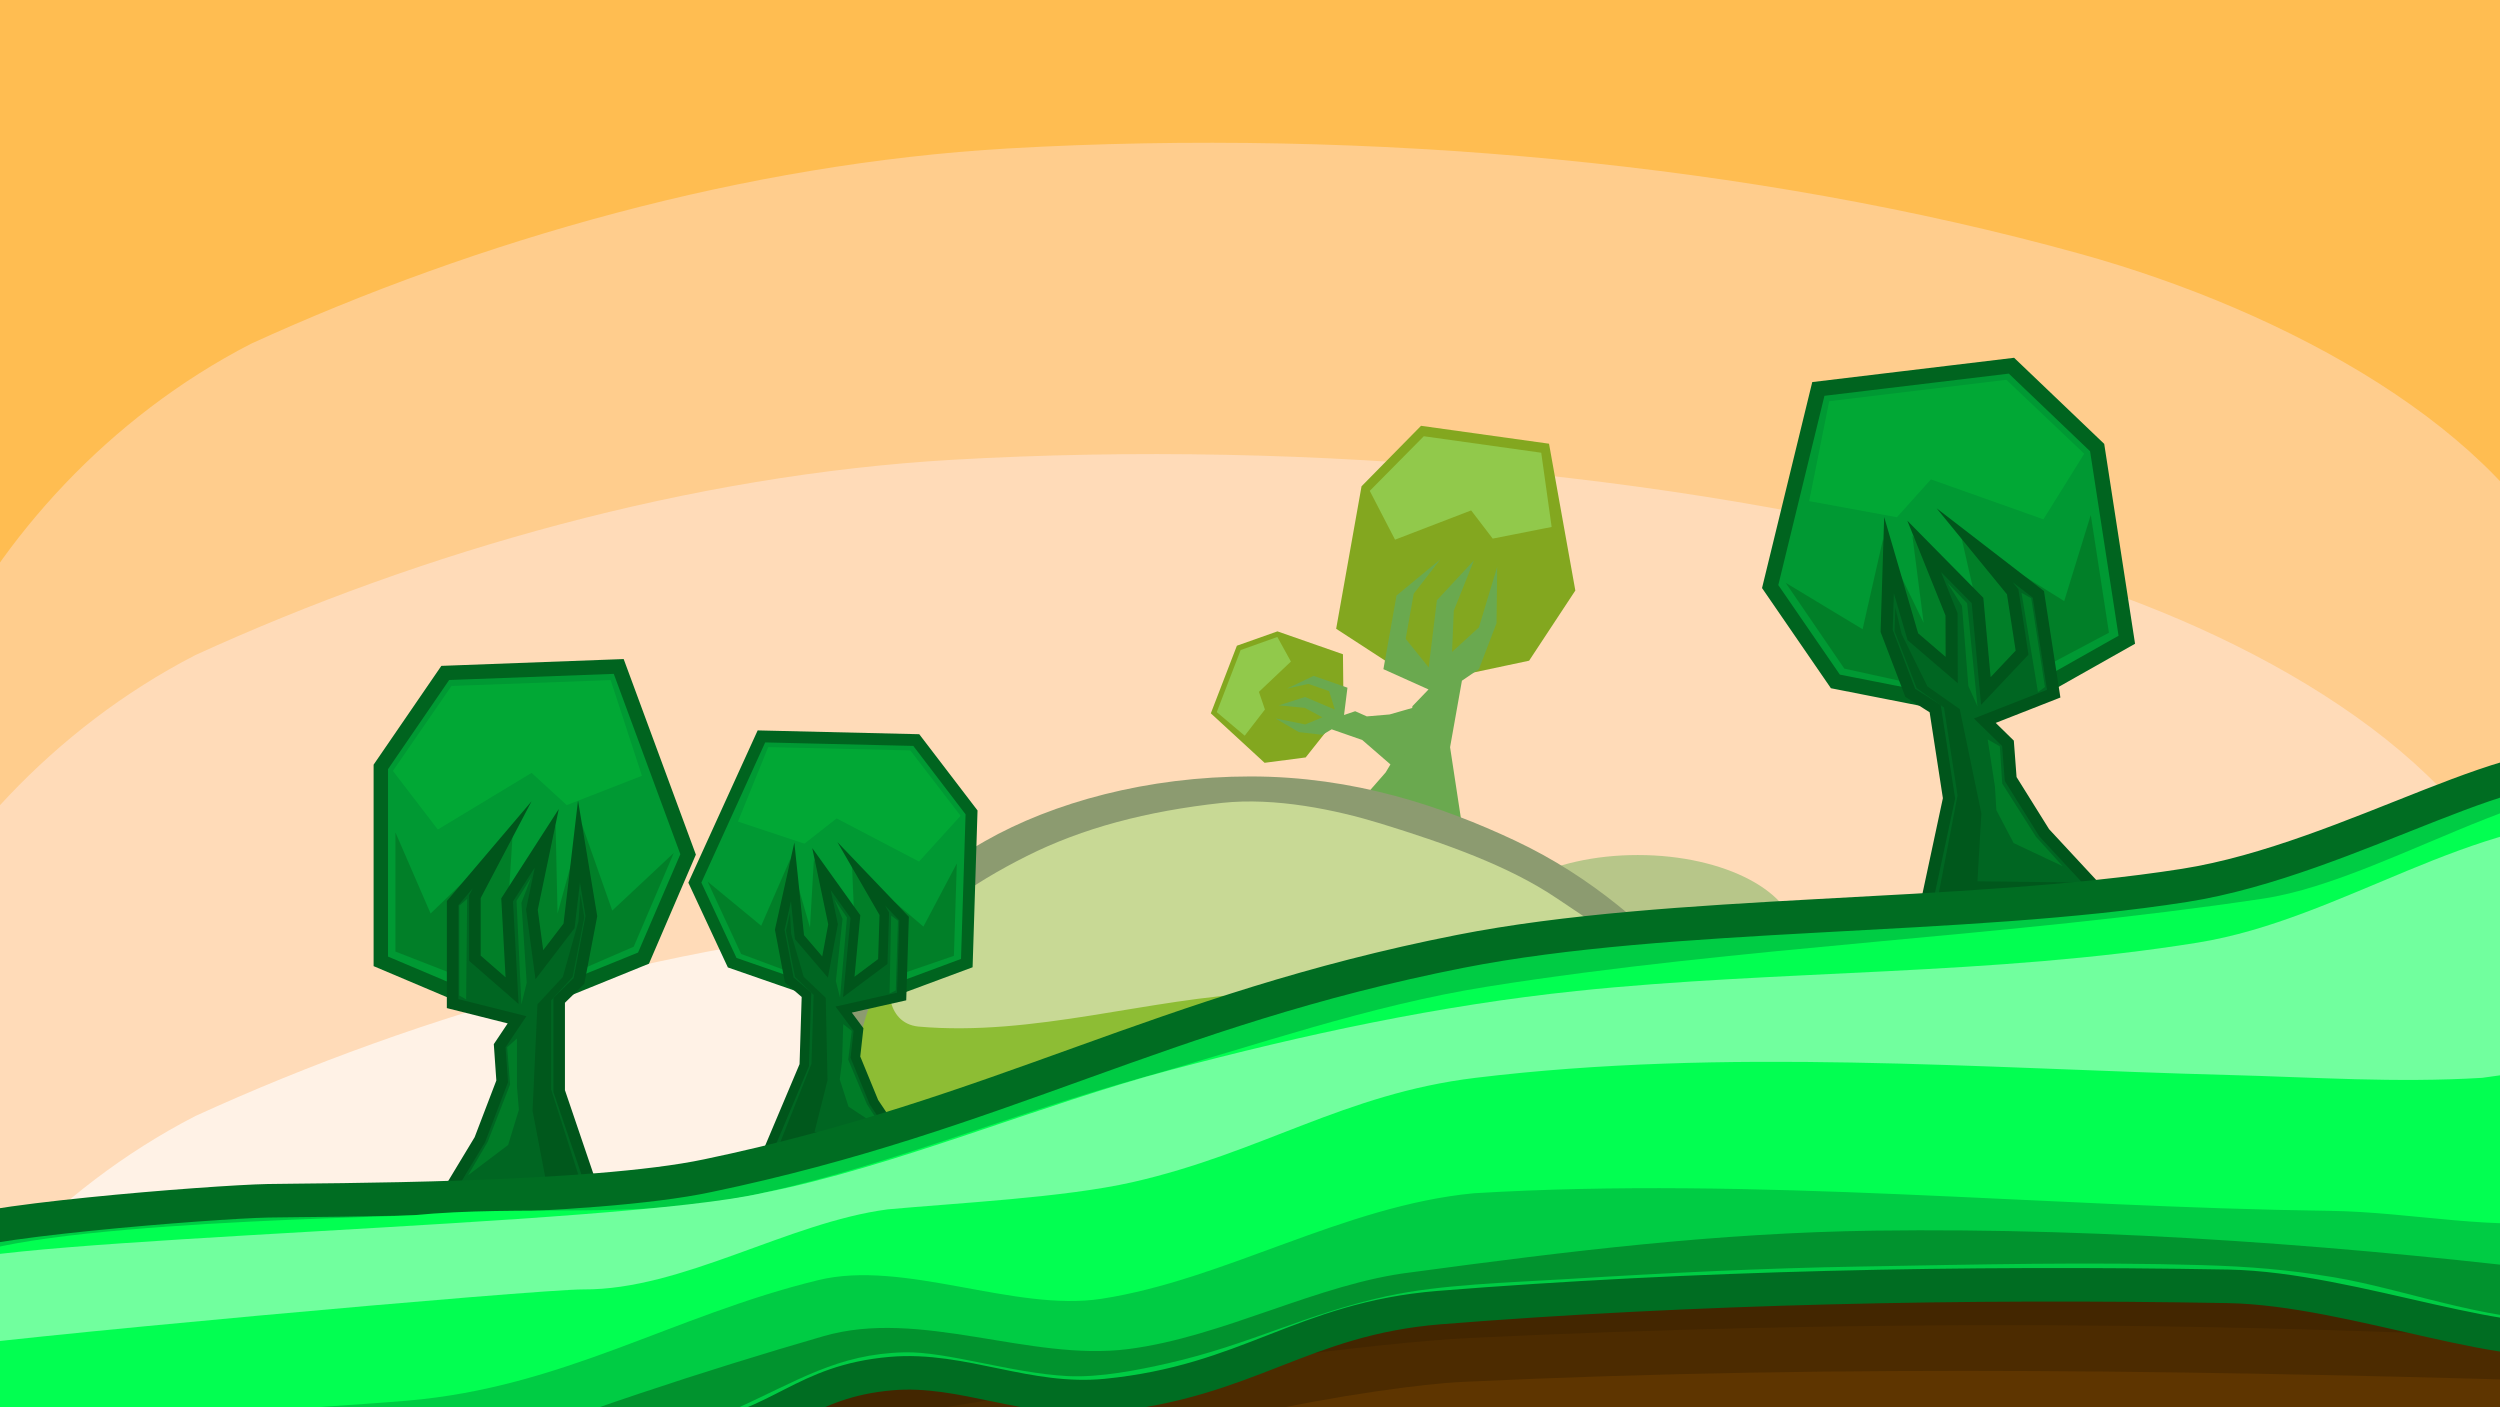
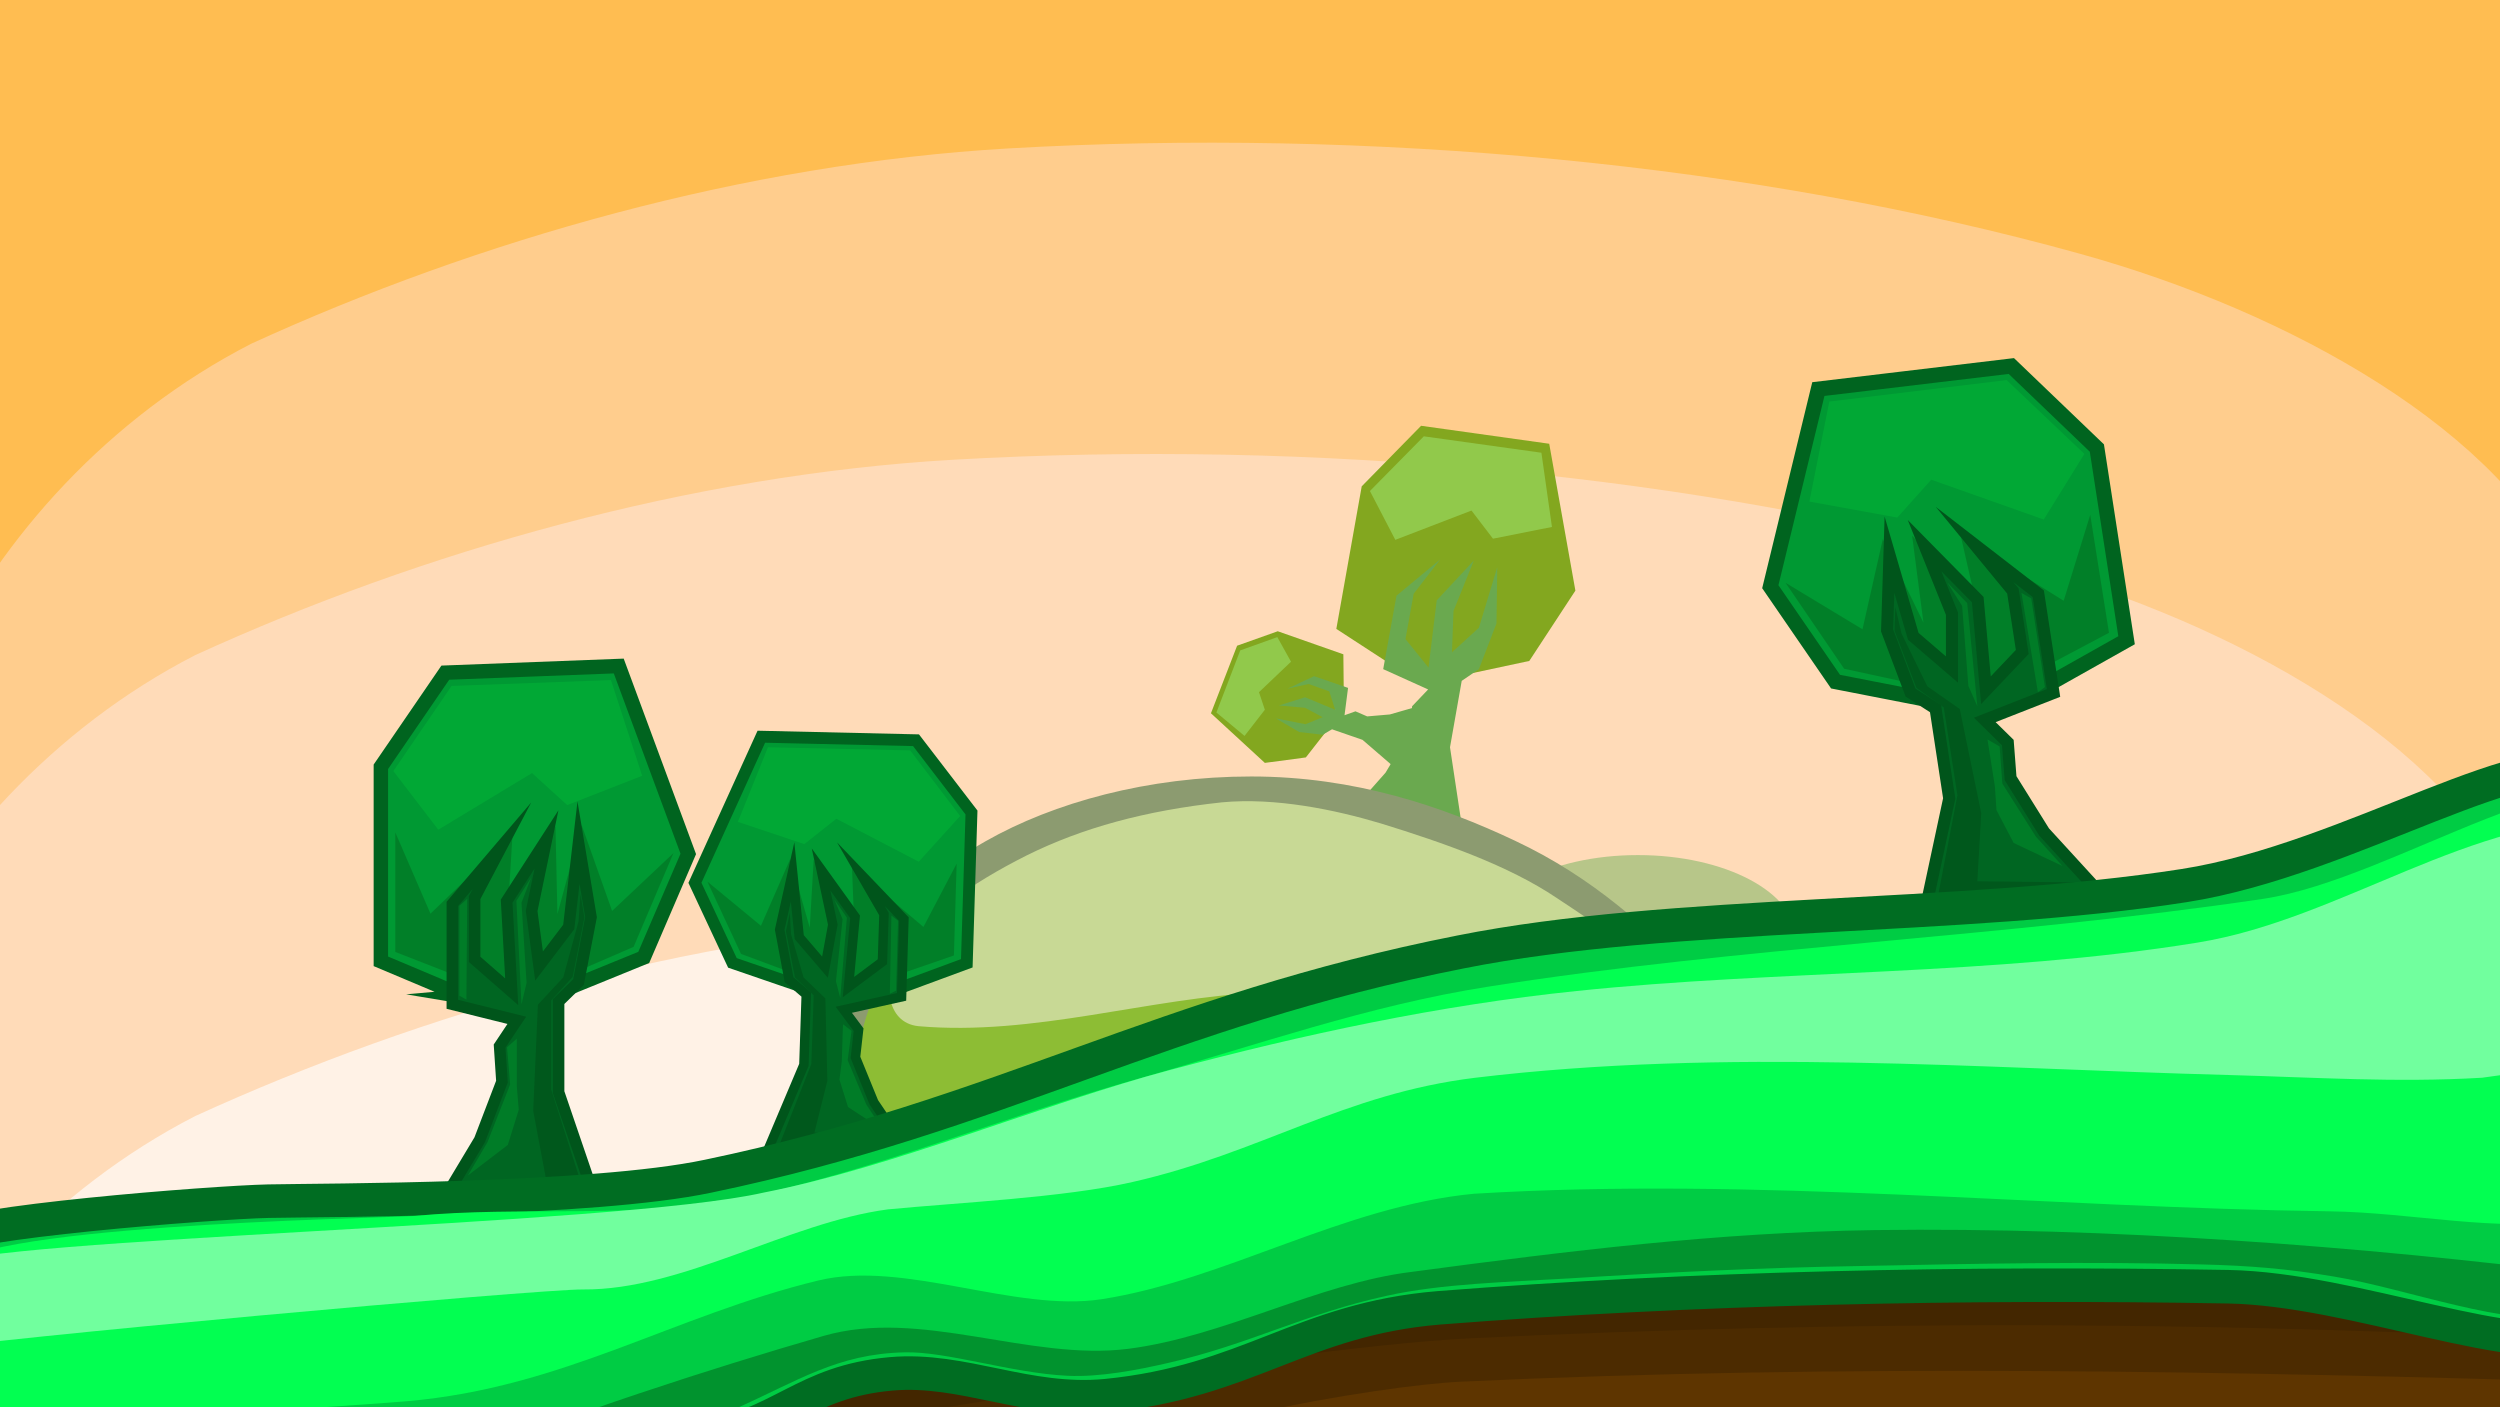
- <svg xmlns="http://www.w3.org/2000/svg" xmlns:xlink="http://www.w3.org/1999/xlink" version="1.0" id="图层_1" x="0px" y="0px" width="640px" height="360px" viewBox="0 0 640 360" style="enable-background:new 0 0 640 360;" xml:space="preserve">
-   <g id="_x31_-4" transform="translate(0,14.32848)">
-     <defs>
-       <path id="cover_00000016074861362188510250000004292749192347336116_" d="M1320-24.328H660v380h660V-24.328z" />
-     </defs>
-     <clipPath id="cover_00000013180091066056620930000002234047192838667186_">
-       <use xlink:href="#cover_00000016074861362188510250000004292749192347336116_" style="overflow:visible;" />
-     </clipPath>
-     <g id="sky_00000137116558072691866340000009789592895288734622_" style="clip-path:url(#cover_00000013180091066056620930000002234047192838667186_);">
-       <linearGradient id="ID0.23489762470126152_00000108288347755822484950000015463465331789556151_" gradientUnits="userSpaceOnUse" x1="555.776" y1="232.093" x2="1411.538" y2="232.093">
-         <stop offset="0" style="stop-color:#072492" />
-         <stop offset="1" style="stop-color:#8F030B" />
-       </linearGradient>
-       <path id="ID0.23489762470126152_00000080914352361537348980000001000967231205140647_" style="fill:url(#ID0.23489762470126152_00000108288347755822484950000015463465331789556151_);" d="    M928.14,23.671c-67.125,3.881-135.717,23.407-193.88,50c-36.758,18.95-64.027,49.882-79.19,81    c-39.659,82.332-145.515,199.785-76.46,256c74.36,58.831,259.708-22.296,367.279-17    c142.591,8.129,333.206,87.172,430.085,24c88.072-58.392-10.598-196.578-47.787-282    c-16.906-39.691-72.339-70.22-125.612-85C1118.768,27.417,1020.089,18.42,928.14,23.671z" />
-       <linearGradient id="ID0.23489762470126152_00000020370902080139158220000004286924083658373261_" gradientUnits="userSpaceOnUse" x1="541.538" y1="311.793" x2="1397.3" y2="311.793">
-         <stop offset="0" style="stop-color:#172EB6" />
-         <stop offset="1" style="stop-color:#C50207" />
-       </linearGradient>
-       <path id="ID0.23489762470126152_00000020367141351700709660000003761844652415555475_" style="fill:url(#ID0.23489762470126152_00000020370902080139158220000004286924083658373261_);" d="    M913.902,103.371c-67.125,3.881-135.717,23.407-193.88,50c-36.758,18.95-64.027,49.882-79.19,81    c-39.659,82.332-145.515,199.785-76.46,256c74.36,58.831,259.708-22.296,367.279-17    c142.592,8.129,333.206,87.172,430.085,24c88.072-58.392-10.598-196.578-47.787-282    c-16.906-39.691-72.339-70.22-125.612-85C1104.531,107.117,1005.851,98.12,913.902,103.371z" />
-       <linearGradient id="ID0.23489762470126152_00000008137034468279125660000005369704730958593691_" gradientUnits="userSpaceOnUse" x1="541.538" y1="429.793" x2="1397.3" y2="429.793">
-         <stop offset="0" style="stop-color:#0E3CF2" />
-         <stop offset="1" style="stop-color:#E4071B" />
-       </linearGradient>
-       <path id="ID0.23489762470126152_00000111911772590509511870000010102363518660023966_" style="fill:url(#ID0.23489762470126152_00000008137034468279125660000005369704730958593691_);" d="    M913.902,221.371c-67.125,3.881-135.717,23.407-193.88,50c-36.758,18.95-64.027,49.882-79.19,81    c-39.659,82.332-145.515,199.785-76.46,256c74.36,58.831,259.708-22.296,367.279-17    c142.592,8.129,333.206,87.172,430.085,24c88.072-58.392-10.598-196.578-47.787-282    c-16.906-39.691-72.339-70.22-125.612-85C1104.531,225.117,1005.851,216.12,913.902,221.371z" />
-     </g>
-     <path style="clip-path:url(#cover_00000013180091066056620930000002234047192838667186_);fill:#365401;" d="M780.957,275.097   c0,0-72.17-71.83-122.213-68.766C608.702,209.395,655,273.735,655,273.735L780.957,275.097z" />
-     <g style="clip-path:url(#cover_00000013180091066056620930000002234047192838667186_);">
-       <path style="fill:#426D01;" d="M737.468,250.076c0,13.815-49.701,13.957-109.153,13.957S600.558,211.578,660,210.501    C686.428,210.022,737.468,236.261,737.468,250.076z" />
-       <path style="fill:#497901;" d="M725.468,241.14c0,10.243-61.343,9.779-98.999,9.779c-37.657,0-16.783-39.384,20.873-39.384    C684.999,211.534,725.468,230.896,725.468,241.14z" />
-     </g>
-     <linearGradient id="SVGID_1_" gradientUnits="userSpaceOnUse" x1="701.085" y1="204.744" x2="701.085" y2="296.336">
-       <stop offset="0" style="stop-color:#1D2717" />
-       <stop offset="1" style="stop-color:#1F2212" />
-     </linearGradient>
-     <path style="clip-path:url(#cover_00000013180091066056620930000002234047192838667186_);fill:none;stroke:url(#SVGID_1_);stroke-width:5.302;stroke-linecap:round;stroke-miterlimit:10;" d="   M781.128,273.906c0,0-67.953-64.166-111.128-67.489c-42.785-3.293-48.958,1.532-48.958,1.532" />
-   </g>
+ <svg xmlns="http://www.w3.org/2000/svg" xmlns:xlink="http://www.w3.org/1999/xlink" version="1.1" id="图层_1" x="0px" y="0px" width="640px" height="360px" viewBox="0 0 640 360" style="enable-background:new 0 0 640 360;" xml:space="preserve">
  <g id="_x31_-3">
    <defs>
      <path id="cover_00000122702240475028828740000002972184911436584112_" d="M650-10H-10v380h660V-10z" />
    </defs>
-     <clipPath id="cover_00000133498035066618960930000007125087159154524310_">
+     <clipPath id="cover_00000005981076795193613430000007797476407886656157_">
      <use xlink:href="#cover_00000122702240475028828740000002972184911436584112_" style="overflow:visible;" />
    </clipPath>
-     <g id="sky_00000059304165414688563940000014151515890512161674_" style="clip-path:url(#cover_00000133498035066618960930000007125087159154524310_);">
+     <g id="sky_00000059304165414688563940000014151515890512161674_" style="clip-path:url(#cover_00000005981076795193613430000007797476407886656157_);">
      <path id="ID0.20329980552196503_00000119831649233518435780000000254157315656407174_" style="fill:#FFBD51;" d="M650-10H-10v380h660V-10    z" />
-       <path id="ID0.23489762470126152_00000012445773956398616830000000463787774825258679_" style="fill:#FFCD8D;" d="M258.14,37.999    c-67.125,3.881-135.717,23.407-193.88,50c-36.758,18.95-64.027,49.882-79.19,81    c-39.659,82.332-145.515,199.785-76.46,256c74.36,58.831,259.708-22.296,367.279-17    c142.591,8.129,333.206,87.172,430.085,24c88.072-58.392-10.598-196.578-47.787-282    c-16.906-39.691-72.339-70.22-125.612-85C448.768,41.745,350.089,32.748,258.14,37.999z" />
-       <path id="ID0.23489762470126152_00000164497022948106706750000002527250961008010925_" style="fill:#FFDBB8;" d="M243.902,117.7    c-67.125,3.881-135.717,23.407-193.88,50c-36.758,18.95-64.027,49.882-79.19,81    c-39.659,82.332-145.515,199.785-76.46,256c74.36,58.831,259.708-22.296,367.279-17    c142.591,8.129,333.206,87.172,430.085,24c88.072-58.392-10.598-196.578-47.787-282    c-16.906-39.691-72.339-70.22-125.612-85C434.531,121.445,335.851,112.448,243.902,117.7z" />
-       <path id="ID0.23489762470126152_00000134964575904376673290000006723129654588915387_" style="fill:#FFF2E6;" d="M243.902,235.7    c-67.125,3.881-135.717,23.407-193.88,50c-36.758,18.95-64.027,49.882-79.19,81    c-39.659,82.332-145.515,199.785-76.46,256c74.36,58.831,259.708-22.296,367.279-17    c142.591,8.129,333.206,87.172,430.085,24c88.072-58.392-10.598-196.578-47.787-282    c-16.906-39.691-72.339-70.22-125.612-85C434.531,239.446,335.851,230.448,243.902,235.7z" />
+       <path id="ID0.23489762470126152_00000012445773956398616830000000463787774825258679_" style="fill:#FFCD8D;" d="M258.1,38    C191,41.9,122.4,61.4,64.3,88c-36.8,18.9-64,49.9-79.2,81c-39.7,82.3-145.5,199.8-76.5,256c74.4,58.8,259.7-22.3,367.3-17    c142.6,8.1,333.2,87.2,430.1,24c88.1-58.4-10.6-196.6-47.8-282c-16.9-39.7-72.3-70.2-125.6-85C448.8,41.7,350.1,32.7,258.1,38z" />
+       <path id="ID0.23489762470126152_00000164497022948106706750000002527250961008010925_" style="fill:#FFDBB8;" d="M243.9,117.7    c-67.1,3.9-135.7,23.4-193.9,50c-36.8,18.9-64,49.9-79.2,81c-39.7,82.3-145.5,199.8-76.5,256c74.4,58.8,259.7-22.3,367.3-17    c142.6,8.1,333.2,87.2,430.1,24c88.1-58.4-10.6-196.6-47.8-282c-16.9-39.7-72.3-70.2-125.6-85    C434.5,121.4,335.9,112.4,243.9,117.7z" />
+       <path id="ID0.23489762470126152_00000134964575904376673290000006723129654588915387_" style="fill:#FFF2E6;" d="M243.9,235.7    c-67.1,3.9-135.7,23.4-193.9,50c-36.8,18.9-64,49.9-79.2,81c-39.7,82.3-145.5,199.8-76.5,256c74.4,58.8,259.7-22.3,367.3-17    c142.6,8.1,333.2,87.2,430.1,24c88.1-58.4-10.6-196.6-47.8-282c-16.9-39.7-72.3-70.2-125.6-85    C434.5,239.4,335.9,230.4,243.9,235.7z" />
    </g>
-     <path style="clip-path:url(#cover_00000133498035066618960930000007125087159154524310_);fill:#B7C689;" d="M459.77,240.386   c0,11.874-18.133,21.5-40.5,21.5s-40.5-9.626-40.5-21.5s18.133-21.5,40.5-21.5S459.77,228.512,459.77,240.386   L459.77,240.386z" />
-     <g style="clip-path:url(#cover_00000133498035066618960930000007125087159154524310_);">
-       <path style="fill:#83A71F;" d="M356.674,170.472l-14.617-9.504l6.498-36.482l15.23-15.48l32.764,4.582l6.737,37.585    l-11.835,17.966l-14.459,3.07l-20.783-1.82L356.674,170.472z" />
-       <path style="fill:#6AA94F;" d="M354.719,197.755l6.134-10.199l0.726-6.771l4.121-4.285l-11.548-5.194l3.357-18.849    l11.249-9.288l-6.848,8.818l-2.058,11.553l5.891,7.323l2.103-17.191l9.497-10.227l-5.173,12.88l-0.446,10.585    l6.879-6.303l4.676-15.478l-0.166,14.399l-4.491,11.747l-4.37,2.986l-3.033,17.025l3.54,23.214l-29.076-6.434    L354.719,197.755z" />
-       <path style="fill:#91C94B;" d="M364.493,111.678l30.062,4.221l2.665,19l-15.088,2.984l-5.519-7.221l-19.483,7.494    l-6.47-12.495L364.493,111.678z" />
+     <path style="clip-path:url(#cover_00000005981076795193613430000007797476407886656157_);fill:#B7C689;" d="M459.8,240.4   c0,11.9-18.1,21.5-40.5,21.5s-40.5-9.6-40.5-21.5s18.1-21.5,40.5-21.5S459.8,228.5,459.8,240.4L459.8,240.4z" />
+     <g style="clip-path:url(#cover_00000005981076795193613430000007797476407886656157_);">
+       <path style="fill:#83A71F;" d="M356.7,170.5l-14.6-9.5l6.5-36.5l15.2-15.5l32.8,4.6l6.7,37.6l-11.8,18l-14.5,3.1l-20.8-1.8L356.7,170.5z" />
+       <path style="fill:#6AA94F;" d="M354.7,197.8l6.1-10.2l0.7-6.8l4.1-4.3l-11.5-5.2l3.4-18.8l11.2-9.3l-6.8,8.8l-2.1,11.6l5.9,7.3l2.1-17.2    l9.5-10.2l-5.2,12.9l-0.4,10.6l6.9-6.3l4.7-15.5l-0.2,14.4l-4.5,11.7l-4.4,3l-3,17l3.5,23.2l-29.1-6.4L354.7,197.8z" />
+       <path style="fill:#91C94B;" d="M364.5,111.7l30.1,4.2l2.7,19l-15.1,3l-5.5-7.2l-19.5,7.5l-6.5-12.5L364.5,111.7z" />
    </g>
-     <g style="clip-path:url(#cover_00000133498035066618960930000007125087159154524310_);">
-       <path style="fill:#83A71F;" d="M343.988,176.817l-4.683,10.711l-5.05,6.374l-10.518,1.377l-13.767-12.667l6.675-17.312    l10.378-3.671l16.773,5.859l0.104,9.578L343.988,176.817z" />
-       <path style="fill:#6AA94F;" d="M362.35,181.005c0,0-0.482,5.836-1.322,8.546c-0.807,2.603-3.623,7.405-3.623,7.405    l-8.666-7.517l-7.827-2.734l-2.376,1.415l-6.028-0.703l-5.993-3.497l7.618,1.539l4.403-1.829l-4.49-2.41    l-6.674-0.648l6.709-2.146l7.652,3.235l-1.485-4.728l-5.311-1.855l-5.434,1.189l6.779-3.244l8.666,3.027    l-0.874,6.991l2.848-0.969l2.988,1.324l5.818-0.493L362.35,181.005z" />
-       <path style="fill:#91C94B;" d="M327.003,163.061l3.47,6.299l-8.191,7.755l1.54,4.519l-5.178,6.706l-7.154-6.038    l6.117-15.888L327.003,163.061z" />
+     <g style="clip-path:url(#cover_00000005981076795193613430000007797476407886656157_);">
+       <path style="fill:#83A71F;" d="M344,176.8l-4.7,10.7l-5,6.4l-10.5,1.4L310,182.6l6.7-17.3l10.4-3.7l16.8,5.9l0.1,9.6L344,176.8z" />
+       <path style="fill:#6AA94F;" d="M362.4,181c0,0-0.5,5.8-1.3,8.5c-0.8,2.6-3.6,7.4-3.6,7.4l-8.7-7.5l-7.8-2.7l-2.4,1.4l-6-0.7l-6-3.5    l7.6,1.5l4.4-1.8l-4.5-2.4l-6.7-0.6l6.7-2.1l7.7,3.2l-1.5-4.7l-5.3-1.9l-5.4,1.2l6.8-3.2l8.7,3l-0.9,7l2.8-1l3,1.3l5.8-0.5    L362.4,181z" />
+       <path style="fill:#91C94B;" d="M327,163.1l3.5,6.3l-8.2,7.8l1.5,4.5l-5.2,6.7l-7.2-6l6.1-15.9L327,163.1z" />
    </g>
-     <g style="clip-path:url(#cover_00000133498035066618960930000007125087159154524310_);">
-       <path style="fill:#00CC44;stroke:#8C9B70;stroke-width:8.843;stroke-linecap:round;stroke-miterlimit:10;" d="M385.885,219.155c19.617,9.21,33.195,22.028,45.503,34.468    c11.988,13.171,45.723,31.645,26.752,41.69c-33.892,17.877-91.664,15.163-138.013,16.81    c-30.009,1.109-71.807,6.039-96.67-5.379c-18.673-11.348-7.535-32.332-3.648-47.069    c3.914-14.74,16.249-30.113,34.559-40.52c16.727-9.514,40.094-15.963,65.759-15.963    S367.653,210.59,385.885,219.155z" />
-       <path style="fill:#8DBD34;" d="M417.295,246.407c8.762,3.514,13.234,10.283,18.584,15.954    c4.543,4.862,20.02,12.756,10.961,15.466c-36.65,10.939-78.61,13.041-118.371,16.522    c-34.158,2.991-68.971,5.159-103.315,3.572c-8.618-0.399-10.267-3.104-9.323-7.348    c3.616-18.446,3.369-39.879,21.545-53.463c18.748-13.98,50.228-24.229,78.494-22.814    C353.386,216.174,385.479,233.539,417.295,246.407L417.295,246.407z" />
-       <path style="fill:#C8D995;" d="M353.486,210.836c16.22,5.009,32.71,10.792,44.911,19.038    c9.158,6.23,32.153,20.208,21.106,24.338c-26.71,8.036-64.537-1.408-96.642,0    c-28.726,1.27-58.176,11.215-87.756,8.59c-8.512-0.881-8.767-11.723-5.554-17.18    c6.251-10.59,19.175-19.368,33.325-26.485c14.262-7.139,30.501-11.463,49.987-13.6    C326.471,204.085,341.787,207.253,353.486,210.836L353.486,210.836z" />
+     <g style="clip-path:url(#cover_00000005981076795193613430000007797476407886656157_);">
+       <path style="fill:#00CC44;stroke:#8C9B70;stroke-width:8.843;stroke-linecap:round;stroke-miterlimit:10;" d="M385.9,219.2c19.6,9.2,33.2,22,45.5,34.5c12,13.2,45.7,31.6,26.8,41.7c-33.9,17.9-91.7,15.2-138,16.8    c-30,1.1-71.8,6-96.7-5.4c-18.7-11.3-7.5-32.3-3.6-47.1c3.9-14.7,16.2-30.1,34.6-40.5c16.7-9.5,40.1-16,65.8-16    S367.7,210.6,385.9,219.2z" />
+       <path style="fill:#8DBD34;" d="M417.3,246.4c8.8,3.5,13.2,10.3,18.6,16c4.5,4.9,20,12.8,11,15.5c-36.7,10.9-78.6,13-118.4,16.5    c-34.2,3-69,5.2-103.3,3.6c-8.6-0.4-10.3-3.1-9.3-7.3c3.6-18.4,3.4-39.9,21.5-53.5c18.7-14,50.2-24.2,78.5-22.8    C353.4,216.2,385.5,233.5,417.3,246.4L417.3,246.4z" />
+       <path style="fill:#C8D995;" d="M353.5,210.8c16.2,5,32.7,10.8,44.9,19c9.2,6.2,32.2,20.2,21.1,24.3c-26.7,8-64.5-1.4-96.6,0    c-28.7,1.3-58.2,11.2-87.8,8.6c-8.5-0.9-8.8-11.7-5.6-17.2c6.3-10.6,19.2-19.4,33.3-26.5c14.3-7.1,30.5-11.5,50-13.6    C326.5,204.1,341.8,207.3,353.5,210.8L353.5,210.8z" />
    </g>
-     <g style="clip-path:url(#cover_00000133498035066618960930000007125087159154524310_);">
-       <path style="fill:#009933;stroke:#00641F;stroke-width:1.112;stroke-linecap:round;stroke-miterlimit:10;" d="M503.18,274.905l-6.956-2.626v-14.325l5.319-6.924l14.321-0.477l5.729,13.848l-3.683,7.64    l-5.933,2.149l-9.002,0.716H503.18z" />
-       <path style="fill:#017F28;" d="M497.458,262.843l2.902,5.971l6.772-5.828l-0.403,5.684l3.95-6.331l0.161,6.475l2.015-6.547    l2.499,6.331l5.079-4.245l-3.305,6.907l-6.691,2.59l-6.772-0.072l-6.208-2.158L497.458,262.843z" />
-       <path style="fill:#006622;stroke:#00551B;stroke-width:0.889;stroke-linecap:round;stroke-miterlimit:10;" d="M504.448,285.443l1.841-4.298l-0.205-2.626l1.432-1.91l-5.319-1.194v-7.401l4.092-4.298    l-2.251,3.82v4.536l3.069,2.388l-0.409-6.685l3.273-4.536l-1.228,5.253l0.614,4.059l2.455-2.865l0.818-6.207    l1.023,5.491l-1.023,4.775l-1.637,1.433v6.685l3.273,8.595l-12.889-0.477L504.448,285.443z" />
-       <path style="fill:#00581C;" d="M512.567,269.39l0.161-2.014l0.323,1.727l-0.967,4.389l-1.774,1.727v6.547l2.902,8.13    l-10.723-0.432l7.337-1.223l-1.048-4.892l0.403-7.842l2.096-2.014L512.567,269.39z" />
-       <path style="fill:#007C27;" d="M507.455,267.879l1.209-1.727l-0.806,1.871l0.435,5.9l-0.435,1.583L507.455,267.879z" />
-       <path style="fill:#007C27;" d="M502.731,268.239l0.645-0.504l-0.081,7.41l-0.564-0.288V268.239z" />
-       <path style="fill:#007C27;" d="M506.681,278.671l0.806-0.647v3.525l0.161,1.727l-0.887,2.59l-3.305,2.23l1.612-2.446    l1.854-4.245L506.681,278.671z" />
-       <path style="fill:#01A835;" d="M502.086,252.051l13.141-0.432l2.58,7.051l-6.208,2.158l-2.902-2.374l-7.74,4.173    l-3.708-4.317L502.086,252.051z" />
+     <g style="clip-path:url(#cover_00000005981076795193613430000007797476407886656157_);">
+       <path style="fill:#009933;stroke:#00641F;stroke-width:1.112;stroke-linecap:round;stroke-miterlimit:10;" d="M503.2,274.9l-7-2.6V258l5.3-6.9l14.3-0.5l5.7,13.8l-3.7,7.6l-5.9,2.1l-9,0.7H503.2z" />
+       <path style="fill:#017F28;" d="M497.5,262.8l2.9,6l6.8-5.8l-0.4,5.7l4-6.3l0.2,6.5l2-6.5l2.5,6.3l5.1-4.2l-3.3,6.9l-6.7,2.6l-6.8-0.1    l-6.2-2.2L497.5,262.8z" />
+       <path style="fill:#006622;stroke:#00551B;stroke-width:0.889;stroke-linecap:round;stroke-miterlimit:10;" d="M504.4,285.4l1.8-4.3l-0.2-2.6l1.4-1.9l-5.3-1.2V268l4.1-4.3l-2.3,3.8v4.5l3.1,2.4l-0.4-6.7l3.3-4.5    l-1.2,5.3l0.6,4.1l2.5-2.9l0.8-6.2l1,5.5l-1,4.8l-1.6,1.4v6.7l3.3,8.6l-12.9-0.5L504.4,285.4z" />
+       <path style="fill:#00581C;" d="M512.6,269.4l0.2-2l0.3,1.7l-1,4.4l-1.8,1.7v6.5l2.9,8.1l-10.7-0.4l7.3-1.2l-1-4.9l0.4-7.8l2.1-2    L512.6,269.4z" />
+       <path style="fill:#007C27;" d="M507.5,267.9l1.2-1.7l-0.8,1.9l0.4,5.9l-0.4,1.6L507.5,267.9z" />
+       <path style="fill:#007C27;" d="M502.7,268.2l0.6-0.5l-0.1,7.4l-0.6-0.3V268.2z" />
+       <path style="fill:#007C27;" d="M506.7,278.7l0.8-0.6v3.5l0.2,1.7l-0.9,2.6l-3.3,2.2l1.6-2.4l1.9-4.2L506.7,278.7z" />
+       <path style="fill:#01A835;" d="M502.1,252.1l13.1-0.4l2.6,7.1l-6.2,2.2l-2.9-2.4l-7.7,4.2l-3.7-4.3L502.1,252.1z" />
    </g>
-     <g style="clip-path:url(#cover_00000133498035066618960930000007125087159154524310_);">
-       <path style="fill:#009933;stroke:#00641F;stroke-width:3.692;stroke-linecap:round;stroke-miterlimit:10;" d="M119.059,255.234l-21.57-9.126v-49.777l16.495-24.059l44.409-1.659l17.764,48.118    l-11.419,26.548l-18.398,7.467l-27.914,2.489L119.059,255.234z" />
-       <path style="fill:#017F28;" d="M101.234,213.106l9,20.75l21-20.25l-1.25,19.75l12.25-22l0.5,22.5l6.25-22.75l7.75,22l15.75-14.75    l-10.25,24l-20.75,9l-21-0.25l-19.25-7.5L101.234,213.106z" />
-       <path style="fill:#006622;stroke:#00551B;stroke-width:2.954;stroke-linecap:round;stroke-miterlimit:10;" d="M122.846,291.765l5.71-14.933l-0.634-9.126l4.441-6.637l-16.495-4.148v-25.718    l12.688-14.933l-6.979,13.274v15.763l9.516,8.296l-1.269-23.23l10.151-15.763l-3.807,18.252l1.903,14.104    l7.613-9.956l2.538-21.57l3.172,19.081l-3.172,16.592l-5.075,4.978v23.23l10.151,29.866l-39.968-1.659    L122.846,291.765z" />
-       <path style="fill:#00581C;" d="M148.083,235.856l0.5-7l1,6l-3,15.25l-5.5,6v22.75l9,28.25l-33.25-1.5l22.75-4.25l-3.25-17l1.25-27.25    l6.5-7L148.083,235.856z" />
-       <path style="fill:#007C27;" d="M132.233,230.606l3.75-6l-2.5,6.5l1.35,20.5l-1.35,5.5L132.233,230.606z" />
-       <path style="fill:#007C27;" d="M117.584,231.856l2-1.75l-0.25,25.75l-1.75-1V231.856z" />
-       <path style="fill:#007C27;" d="M129.833,268.106l2.5-2.25v12.25l0.5,6l-2.75,9l-10.25,7.75l5-8.5l5.75-14.75L129.833,268.106z" />
-       <path style="fill:#01A835;" d="M115.584,175.606l40.75-1.5l8,24.5l-19.25,7.5l-9-8.25l-24,14.5l-11.5-15L115.584,175.606z" />
+     <g style="clip-path:url(#cover_00000005981076795193613430000007797476407886656157_);">
+       <path style="fill:#009933;stroke:#00641F;stroke-width:3.692;stroke-linecap:round;stroke-miterlimit:10;" d="M119.1,255.2l-21.6-9.1v-49.8l16.5-24.1l44.4-1.7l17.8,48.1l-11.4,26.5l-18.4,7.5l-27.9,2.5L119.1,255.2z" />
+       <path style="fill:#017F28;" d="M101.2,213.1l9,20.8l21-20.2l-1.2,19.8l12.2-22l0.5,22.5l6.2-22.8l7.8,22l15.7-14.8l-10.2,24l-20.8,9    l-21-0.2l-19.2-7.5L101.2,213.1z" />
+       <path style="fill:#006622;stroke:#00551B;stroke-width:2.954;stroke-linecap:round;stroke-miterlimit:10;" d="M122.8,291.8l5.7-14.9l-0.6-9.1l4.4-6.6l-16.5-4.1v-25.7l12.7-14.9l-7,13.3v15.8l9.5,8.3l-1.3-23.2    l10.2-15.8l-3.8,18.3l1.9,14.1l7.6-10l2.5-21.6l3.2,19.1l-3.2,16.6l-5.1,5v23.2l10.2,29.9l-40-1.7L122.8,291.8z" />
+       <path style="fill:#00581C;" d="M148.1,235.9l0.5-7l1,6l-3,15.2l-5.5,6v22.8l9,28.2l-33.2-1.5l22.8-4.2l-3.2-17l1.2-27.2l6.5-7    L148.1,235.9z" />
+       <path style="fill:#007C27;" d="M132.2,230.6l3.8-6l-2.5,6.5l1.3,20.5l-1.3,5.5L132.2,230.6z" />
+       <path style="fill:#007C27;" d="M117.6,231.9l2-1.8l-0.2,25.8l-1.8-1V231.9z" />
+       <path style="fill:#007C27;" d="M129.8,268.1l2.5-2.2v12.2l0.5,6l-2.8,9l-10.2,7.8l5-8.5l5.8-14.8L129.8,268.1z" />
+       <path style="fill:#01A835;" d="M115.6,175.6l40.8-1.5l8,24.5l-19.2,7.5l-9-8.2l-24,14.5l-11.5-15L115.6,175.6z" />
    </g>
-     <g style="clip-path:url(#cover_00000133498035066618960930000007125087159154524310_);">
-       <path style="fill:#009933;stroke:#00641F;stroke-width:3.863;stroke-linecap:round;stroke-miterlimit:10;" d="M522.667,176.369l-31.294,2.311l-21.514-4.235l-16.696-24.286l12.335-50.591l49.435-5.949    l21.937,20.959l7.591,49.195l-22.497,12.705L522.667,176.369z" />
-       <path style="fill:#017F28;" d="M539.892,161.977l-20.175,10.702l-23.219,3.836l-24.353-5.349l-15.012-21.968l19.692,11.886    l5.228-23.067l10.391,21.416l-2.878-22.322l16.922,19.649l-4.396-19.305l26.345,16.424l6.803-22.045    L539.892,161.977z" />
-       <path style="fill:#006622;stroke:#00551B;stroke-width:3.09;stroke-linecap:round;stroke-miterlimit:10;" d="M536.273,227.159l-44.011,8.47l6.687-31.252l-3.543-22.958l-6.38-4.052l-6.043-15.856    l0.603-19.4l6.1,20.884l9.95,8.538l-0.043-14.264l-6.999-17.388l13.646,13.844l2.137,23.175l9.274-9.825    l-2.404-15.578l-9.753-11.926l16.329,12.59l3.922,25.418l-17.635,6.918l5.93,5.8l0.689,9.127l8.601,13.783    L536.273,227.159z" />
-       <path style="fill:#00581C;" d="M493.428,175.724l8.266,5.807l5.54,26.718l-1.007,17.357l25.843,0.312l-36.595,7.165    l5.659-29.458l-3.47-22.484l-7.006-4.99l-5.648-14.559l0.192-6.101l1.621,6.833L493.428,175.724z" />
-       <path style="fill:#007C27;" d="M506.235,180.83l-2.334-5.205l-1.631-20.491l-3.76-5.997l5.068,5.289L506.235,180.83z" />
-       <path style="fill:#007C27;" d="M523.501,175.889l-1.786,1.287l-4.204-25.406l2.482,1.388L523.501,175.889z" />
-       <path style="fill:#007C27;" d="M512.573,200.595l8.617,13.595l6.834,7.546l-12.534-5.908l-4.418-8.425l-0.361-6.015    l-1.868-12.107l3.112,1.796L512.573,200.595z" />
-       <path style="fill:#01A835;" d="M533.559,116.157l-10.448,16.79l-28.791-10.229l-8.709,9.692l-22.463-4.122l5.123-25.581    l45.358-5.482L533.559,116.157z" />
+     <g style="clip-path:url(#cover_00000005981076795193613430000007797476407886656157_);">
+       <path style="fill:#009933;stroke:#00641F;stroke-width:3.863;stroke-linecap:round;stroke-miterlimit:10;" d="M522.7,176.4l-31.3,2.3l-21.5-4.2l-16.7-24.3l12.3-50.6l49.4-5.9l21.9,21l7.6,49.2L522,176.5L522.7,176.4z    " />
+       <path style="fill:#017F28;" d="M539.9,162l-20.2,10.7l-23.2,3.8l-24.4-5.3l-15-22l19.7,11.9l5.2-23.1l10.4,21.4l-2.9-22.3l16.9,19.6    l-4.4-19.3l26.3,16.4l6.8-22L539.9,162z" />
+       <path style="fill:#006622;stroke:#00551B;stroke-width:3.09;stroke-linecap:round;stroke-miterlimit:10;" d="M536.3,227.2l-44,8.5l6.7-31.3l-3.5-23l-6.4-4.1l-6-15.9l0.6-19.4l6.1,20.9l9.9,8.5l0-14.3l-7-17.4    l13.6,13.8l2.1,23.2l9.3-9.8l-2.4-15.6l-9.8-11.9l16.3,12.6l3.9,25.4l-17.6,6.9l5.9,5.8l0.7,9.1l8.6,13.8L536.3,227.2z" />
+       <path style="fill:#00581C;" d="M493.4,175.7l8.3,5.8l5.5,26.7l-1,17.4l25.8,0.3l-36.6,7.2l5.7-29.5l-3.5-22.5l-7-5l-5.6-14.6l0.2-6.1    l1.6,6.8L493.4,175.7z" />
+       <path style="fill:#007C27;" d="M506.2,180.8l-2.3-5.2l-1.6-20.5l-3.8-6l5.1,5.3L506.2,180.8z" />
+       <path style="fill:#007C27;" d="M523.5,175.9l-1.8,1.3l-4.2-25.4l2.5,1.4L523.5,175.9z" />
+       <path style="fill:#007C27;" d="M512.6,200.6l8.6,13.6l6.8,7.5l-12.5-5.9l-4.4-8.4l-0.4-6l-1.9-12.1l3.1,1.8L512.6,200.6z" />
+       <path style="fill:#01A835;" d="M533.6,116.2l-10.4,16.8l-28.8-10.2l-8.7,9.7l-22.5-4.1l5.1-25.6l45.4-5.5L533.6,116.2z" />
    </g>
-     <g style="clip-path:url(#cover_00000133498035066618960930000007125087159154524310_);">
-       <path style="fill:#009933;stroke:#00641F;stroke-width:3.03;stroke-linecap:round;stroke-miterlimit:10;" d="M228.006,253.798l19.496-7.244l1.215-38.581l-14.151-18.517l-39.64-0.934l-17.046,37.435    l9.556,20.486l16.257,5.641l24.881,1.708L228.006,253.798z" />
-       <path style="fill:#017F28;" d="M244.944,221.054l-8.548,16.154l-18.27-15.529l0.635,15.298l-10.409-16.954l-0.996,17.443    l-5.029-17.583l-7.462,17.113l-13.713-11.307l8.573,18.52l18.321,6.811l18.77-0.36l17.383-5.965L244.944,221.054z    " />
-       <path style="fill:#006622;stroke:#00551B;stroke-width:2.424;stroke-linecap:round;stroke-miterlimit:10;" d="M223.726,282.168l-4.737-11.529l0.79-7.078l-3.806-5.109l14.84-3.346l0.628-19.933    l-10.973-11.474l5.912,10.233l-0.385,12.217l-8.705,6.505l1.701-18.014l-8.685-12.137l2.956,14.116l-2.045,10.946    l-6.559-7.656l-1.741-16.698l-3.3,14.814l2.429,12.835l4.413,3.818l-0.567,18.004l-9.799,23.229l35.753-1.603    L223.726,282.168z" />
-       <path style="fill:#00581C;" d="M202.528,239.058l-0.276-5.421l-1.04,4.658l2.308,11.796l4.768,4.607l-0.555,17.633    l-8.731,21.967l29.746-1.426l-20.224-3.114l3.319-13.202l-0.452-21.111l-5.637-5.374L202.528,239.058z" />
-       <path style="fill:#007C27;" d="M216.818,234.863l-3.204-4.621l2.075,5.018l-1.706,15.899l1.072,4.252L216.818,234.863z" />
-       <path style="fill:#007C27;" d="M229.878,235.716l-1.744-1.341l-0.405,19.956l1.588-0.789L229.878,235.716z" />
-       <path style="fill:#007C27;" d="M218.048,263.909l-2.179-1.724l-0.299,9.495l-0.593,4.654l2.237,6.954l8.97,5.926    l-4.26-6.548l-4.778-11.387L218.048,263.909z" />
-       <path style="fill:#01A835;" d="M233.037,192.103l-36.374-0.84l-7.746,19.052l17.017,5.66l8.243-6.466l21.091,11.048    l10.642-11.717L233.037,192.103z" />
+     <g style="clip-path:url(#cover_00000005981076795193613430000007797476407886656157_);">
+       <path style="fill:#009933;stroke:#00641F;stroke-width:3.03;stroke-linecap:round;stroke-miterlimit:10;" d="M228,253.8l19.5-7.2l1.2-38.6l-14.2-18.5l-39.6-0.9l-17,37.4l9.6,20.5l16.3,5.6l24.9,1.7L228,253.8z" />
+       <path style="fill:#017F28;" d="M244.9,221.1l-8.5,16.2l-18.3-15.5l0.6,15.3l-10.4-17l-1,17.4l-5-17.6l-7.5,17.1l-13.7-11.3l8.6,18.5    L208,251l18.8-0.4l17.4-6L244.9,221.1z" />
+       <path style="fill:#006622;stroke:#00551B;stroke-width:2.424;stroke-linecap:round;stroke-miterlimit:10;" d="M223.7,282.2l-4.7-11.5l0.8-7.1l-3.8-5.1l14.8-3.3l0.6-19.9l-11-11.5l5.9,10.2l-0.4,12.2l-8.7,6.5l1.7-18    l-8.7-12.1l3,14.1l-2,10.9l-6.6-7.7l-1.7-16.7l-3.3,14.8l2.4,12.8l4.4,3.8l-0.6,18l-9.8,23.2l35.8-1.6L223.7,282.2z" />
+       <path style="fill:#00581C;" d="M202.5,239.1l-0.3-5.4l-1,4.7l2.3,11.8l4.8,4.6l-0.6,17.6l-8.7,22l29.7-1.4l-20.2-3.1l3.3-13.2l-0.5-21.1    l-5.6-5.4L202.5,239.1z" />
+       <path style="fill:#007C27;" d="M216.8,234.9l-3.2-4.6l2.1,5l-1.7,15.9l1.1,4.3L216.8,234.9z" />
+       <path style="fill:#007C27;" d="M229.9,235.7l-1.7-1.3l-0.4,20l1.6-0.8L229.9,235.7z" />
+       <path style="fill:#007C27;" d="M218,263.9l-2.2-1.7l-0.3,9.5l-0.6,4.7l2.2,7l9,5.9l-4.3-6.5l-4.8-11.4L218,263.9z" />
+       <path style="fill:#01A835;" d="M233,192.1l-36.4-0.8l-7.7,19.1l17,5.7l8.2-6.5l21.1,11l10.6-11.7L233,192.1z" />
    </g>
-     <g style="clip-path:url(#cover_00000133498035066618960930000007125087159154524310_);">
+     <g style="clip-path:url(#cover_00000005981076795193613430000007797476407886656157_);">
      <g>
-         <path style="fill:#432600;" d="M659.867,325.738c24.216,2.06-1.556,12.181-3.588,16.887     c-1.966,4.198,14.78,10.043-8.371,11.258c-93.101,5.305-186.665,2.604-279.841,4.503     c-73.494,1.512-170.822,35.241-225.577,31.294c-18.768-1.68,52.45-37.944,78.482-42.552     c48.763-8.661,96.375-20.089,147.096-22.516C465.111,319.961,562.894,320.226,659.867,325.738z" />
-         <path style="fill:#4C2B00;" d="M668.358,343.639c24.216,2.06,0.677,12.835-3.588,16.887     c-4.455,4.118,2.233,2.962-20.809,3.49c-89.184,2.131-178.629,3.213-269.078,3.377     c-48.433,0.093-201.098,7.67-199.032,5.266c0.971-2.05,149.986-27.719,200.707-30.146     C473.602,337.861,571.385,338.127,668.358,343.639z" />
-         <path style="fill:#5E3500;" d="M666.684,353.884c24.328,0.723,7.885,4.235-11.173,21.84     c-23.152,21.387-246.289,17.939-382.298,6.128c-9.543-0.249-86.354-7.128-71.489-11.851     c8.972-2.851,96.681-3.128,118.277-7.894c22.304-4.922,44.264-7.858,54.286-8.335     C472.603,349.094,569.559,350.996,666.684,353.884z" />
-         <path style="fill:#00CC44;stroke:#006D22;stroke-width:8.585;stroke-linecap:round;stroke-miterlimit:10;" d="M559.209,226.666c42.87-6.742,89.621-38.577,106.287-28.145     c37.876,23.343,3.169,63.581,2.797,95.695c-0.18,15.754,24.934,36.76-4.795,47.284     c-18.552,6.559-60.616-11.604-93.121-12.199c-67.321-1.198-137.179,0.253-201.966,5.444     c-35.151,2.868-48.696,18.892-85.31,22.516c-20.223,1.924-36.521-7.204-54.942-5.629     c-22.724,1.968-27.799,13.188-50.147,16.887c-25.705,4.248-74.821,15.683-88.506,7.881     c-11.283-6.456-97.75,6.354-103.953-0.927c-9.866-11.582-6.129-46.56,0.511-58.191     c2.495-4.371,68.425-9.607,82.553-9.882c13.957-0.271,82.76-0.074,112.592-6.43     c74.937-15.635,116.093-42.336,192.596-57.417C427.992,232.867,502.537,235.565,559.209,226.666z" />
-         <path style="fill:#01932E;" d="M231.511,346.195c-17.166,0.413-27.234,7.32-43.575,14.639     c-10.523,4.714-36.856,5.684-47.149,10.614c-7.515,3.525-28.912,4.609-22.128,1.83     c27.135-11.116,62.145-22.522,92.146-31.214c24.805-7.189,52.712,6.527,77.981,3.308     c24.359-3.105,48.678-16.84,72.596-19.672c40.393-5.441,78.152-10.094,118.501-10.656     c60.342-0.837,124.132,4.071,182.946,11.388c14.704,1.829,3.537,10.358-2.728,11.15     c-19.071,2.285-43.675-7.457-62.634-10.601c-11.822-1.958-21.68-2.756-33.702-3.111     c-28.769-0.844-58.02-0.156-87.489,0.366c-24.894,0.415-49.522,1.619-75.064,3.202     c-15.008,0.929-32.112,1.337-46.115,4.357c-21.096,4.628-34.956,12.396-56.013,17.19     c-7.769,1.763-17.613,3.724-25.787,3.294C258.805,351.518,242.329,345.934,231.511,346.195z" />
+         <path style="fill:#432600;" d="M659.9,325.7c24.2,2.1-1.6,12.2-3.6,16.9c-2,4.2,14.8,10-8.4,11.3c-93.1,5.3-186.7,2.6-279.8,4.5     c-73.5,1.5-170.8,35.2-225.6,31.3c-18.8-1.7,52.5-37.9,78.5-42.6c48.8-8.7,96.4-20.1,147.1-22.5     C465.1,320,562.9,320.2,659.9,325.7z" />
+         <path style="fill:#4C2B00;" d="M668.4,343.6c24.2,2.1,0.7,12.8-3.6,16.9c-4.5,4.1,2.2,3-20.8,3.5c-89.2,2.1-178.6,3.2-269.1,3.4     c-48.4,0.1-201.1,7.7-199,5.3c1-2.1,150-27.7,200.7-30.1C473.6,337.9,571.4,338.1,668.4,343.6z" />
+         <path style="fill:#5E3500;" d="M666.7,353.9c24.3,0.7,7.9,4.2-11.2,21.8c-23.2,21.4-246.3,17.9-382.3,6.1c-9.5-0.2-86.4-7.1-71.5-11.9     c9-2.9,96.7-3.1,118.3-7.9c22.3-4.9,44.3-7.9,54.3-8.3C472.6,349.1,569.6,351,666.7,353.9z" />
+         <path style="fill:#00CC44;stroke:#006D22;stroke-width:8.585;stroke-linecap:round;stroke-miterlimit:10;" d="M559.2,226.7c42.9-6.7,89.6-38.6,106.3-28.1c37.9,23.3,3.2,63.6,2.8,95.7c-0.2,15.8,24.9,36.8-4.8,47.3     c-18.6,6.6-60.6-11.6-93.1-12.2c-67.3-1.2-137.2,0.3-202,5.4c-35.2,2.9-48.7,18.9-85.3,22.5c-20.2,1.9-36.5-7.2-54.9-5.6     c-22.7,2-27.8,13.2-50.1,16.9c-25.7,4.2-74.8,15.7-88.5,7.9c-11.3-6.5-97.8,6.4-104-0.9c-9.9-11.6-6.1-46.6,0.5-58.2     c2.5-4.4,68.4-9.6,82.6-9.9c14-0.3,82.8-0.1,112.6-6.4c74.9-15.6,116.1-42.3,192.6-57.4C428,232.9,502.5,235.6,559.2,226.7z" />
+         <path style="fill:#01932E;" d="M231.5,346.2c-17.2,0.4-27.2,7.3-43.6,14.6c-10.5,4.7-36.9,5.7-47.1,10.6c-7.5,3.5-28.9,4.6-22.1,1.8     c27.1-11.1,62.1-22.5,92.1-31.2c24.8-7.2,52.7,6.5,78,3.3c24.4-3.1,48.7-16.8,72.6-19.7c40.4-5.4,78.2-10.1,118.5-10.7     c60.3-0.8,124.1,4.1,182.9,11.4c14.7,1.8,3.5,10.4-2.7,11.1c-19.1,2.3-43.7-7.5-62.6-10.6c-11.8-2-21.7-2.8-33.7-3.1     c-28.8-0.8-58-0.2-87.5,0.4c-24.9,0.4-49.5,1.6-75.1,3.2c-15,0.9-32.1,1.3-46.1,4.4c-21.1,4.6-35,12.4-56,17.2     c-7.8,1.8-17.6,3.7-25.8,3.3C258.8,351.5,242.3,345.9,231.5,346.2z" />
      </g>
-       <path style="fill:#02FF51;" d="M291.17,276.202c30.785-8.66,59.111-18.77,89.693-23.642    c64.882-10.338,132.761-12.652,198.52-22.516c34.437-5.166,82.974-41.464,104.043-23.642    c19.591,17.642-16.322,63.353-22.722,94.569c-1.6,7.804,4.816,10.273-0.837,11.258    c-20.816,3.139-42.266-1.971-63.383-2.252c-73.714-0.968-146.805-8.864-219.209-4.503    c-33.368,3.206-63.707,22.145-95.313,27.02c-22.314,3.428-50.516-10.135-72.494-4.781    c-37.408,9.126-65.21,27.429-105.192,30.857c-23.745,2.036-96.286,5.678-119.93,10.751    c-22.282,4.781,0.153-33.209,1.462-43.803c3.756-12.139,108.112-13.737,119.997-14.414    c27.612-2.704,56.347,0.908,83.713-4.503C223.857,299.82,257.141,285.776,291.17,276.202z" />
-       <path style="fill:#71FF9E;" d="M299.551,273.941c34.141-9.066,68.897-16.586,104.042-20.247    c51.498-5.414,106.674-3.92,159.049-12.386c36.929-5.968,70.088-32.556,107.635-31.536    c12.239,0.526,1.393,23.552,1.214,34.918c-0.229,13.136,12.704,6.836,4.38,17.294    c-7.458,9.378-27.836,12.226-40.445,13.942c-22.227,1.335-42.644-0.15-65.021-0.732    c-64.122-1.684-128.587-7.046-192.681,0.732c-33.694,4.085-54.775,19.211-87.83,26.717    c-17.401,3.954-45.131,5.341-62.638,6.954c-25.579,3.361-52.595,20.653-77.957,20.495    C137.881,330.024-5.19,342.865-19.894,345.829c-13.617,2.745,0.033-19.089,4.596-21.776    c12.295-7.204,173.005-10.051,210.781-18.705C228.663,298.808,266.891,282.621,299.551,273.941L299.551,273.941z" />
-     </g>
-   </g>
-   <g id="_x31_-2">
-     <defs>
-       <path id="cover_00000075135309510110209170000016163342382709064868_" d="M-20-10h-660v380h660V-10z" />
-     </defs>
-     <clipPath id="cover_00000081625428686304096560000016701838684404403359_">
-       <use xlink:href="#cover_00000075135309510110209170000016163342382709064868_" style="overflow:visible;" />
-     </clipPath>
-     <g id="sky_00000062876846732875916990000001769353641946174118_" style="clip-path:url(#cover_00000081625428686304096560000016701838684404403359_);">
-       <path id="ID0.23489762470126152_00000150794721574012514270000015720394032857723051_" style="fill:#99FFFF;" d="M-411.86,37.999    c-67.125,3.881-135.717,23.407-193.88,50c-36.758,18.95-64.027,49.882-79.19,81    c-39.659,82.332-145.515,199.785-76.46,256c74.36,58.831,259.708-22.296,367.279-17    c142.591,8.129,333.206,87.172,430.085,24c88.072-58.392-10.598-196.578-47.787-282    c-16.906-39.691-72.339-70.22-125.612-85C-221.232,41.745-319.911,32.748-411.86,37.999z" />
-       <path id="ID0.23489762470126152_00000130649230931141700350000003342106443147802777_" style="fill:#CCFFFF;" d="M-426.098,117.7    c-67.125,3.881-135.717,23.407-193.88,50c-36.758,18.95-64.027,49.882-79.19,81    c-39.659,82.332-145.515,199.785-76.46,256c74.36,58.831,259.708-22.296,367.279-17    c142.591,8.129,333.206,87.172,430.085,24c88.072-58.392-10.598-196.578-47.787-282    c-16.906-39.691-72.339-70.22-125.612-85C-235.47,121.445-334.149,112.448-426.098,117.7z" />
-       <path id="ID0.23489762470126152_00000181800775102843616450000004031678990175395206_" style="fill:#EEFFFF;" d="M-426.098,235.7    c-67.125,3.881-135.717,23.407-193.88,50c-36.758,18.95-64.027,49.882-79.19,81    c-39.659,82.332-145.515,199.785-76.46,256c74.36,58.831,259.708-22.296,367.279-17    c142.591,8.129,333.206,87.172,430.085,24c88.072-58.392-10.598-196.578-47.787-282    c-16.906-39.691-72.339-70.22-125.612-85C-235.47,239.446-334.149,230.448-426.098,235.7z" />
-     </g>
-     <g style="clip-path:url(#cover_00000081625428686304096560000016701838684404403359_);">
-       <g>
-         <path style="fill:#4C2B00;" d="M-2.957,347.383c20.249,1.83,0.422,8.437-1.277,12.617c-1.644,3.729-88.007,8.821-107.366,9.9     c-77.85,4.712-156.231-1.029-234,4c-70.891,4.6-142.891,24.481-215,27c-18.027,0.629-114.28-19.824-127.889-28.581     c-2.252-1.474-26.467-26.93,0.417-25.032c15.165,1.071,91.14,23.239,106.476,22.713     c23.119-0.792,69.791-0.578,112.996-6.1c41.161-5.258,80.588-17.844,123-20c42.486-2.163,120.303-0.024,188.174,0.164     C-95.665,344.235-41.59,345.05-2.957,347.383z" />
-       </g>
+       <path style="fill:#02FF51;" d="M291.2,276.2c30.8-8.7,59.1-18.8,89.7-23.6c64.9-10.3,132.8-12.7,198.5-22.5c34.4-5.2,83-41.5,104-23.6    c19.6,17.6-16.3,63.4-22.7,94.6c-1.6,7.8,4.8,10.3-0.8,11.3c-20.8,3.1-42.3-2-63.4-2.3c-73.7-1-146.8-8.9-219.2-4.5    c-33.4,3.2-63.7,22.1-95.3,27c-22.3,3.4-50.5-10.1-72.5-4.8c-37.4,9.1-65.2,27.4-105.2,30.9c-23.7,2-96.3,5.7-119.9,10.8    c-22.3,4.8,0.2-33.2,1.5-43.8c3.8-12.1,108.1-13.7,120-14.4c27.6-2.7,56.3,0.9,83.7-4.5C223.9,299.8,257.1,285.8,291.2,276.2z" />
+       <path style="fill:#71FF9E;" d="M299.6,273.9c34.1-9.1,68.9-16.6,104-20.2c51.5-5.4,106.7-3.9,159-12.4c36.9-6,70.1-32.6,107.6-31.5    c12.2,0.5,1.4,23.6,1.2,34.9c-0.2,13.1,12.7,6.8,4.4,17.3c-7.5,9.4-27.8,12.2-40.4,13.9c-22.2,1.3-42.6-0.1-65-0.7    c-64.1-1.7-128.6-7-192.7,0.7c-33.7,4.1-54.8,19.2-87.8,26.7c-17.4,4-45.1,5.3-62.6,7c-25.6,3.4-52.6,20.7-78,20.5    C137.9,330-5.2,342.9-19.9,345.8c-13.6,2.7,0-19.1,4.6-21.8c12.3-7.2,173-10.1,210.8-18.7C228.7,298.8,266.9,282.6,299.6,273.9    L299.6,273.9z" />
    </g>
  </g>
</svg>
